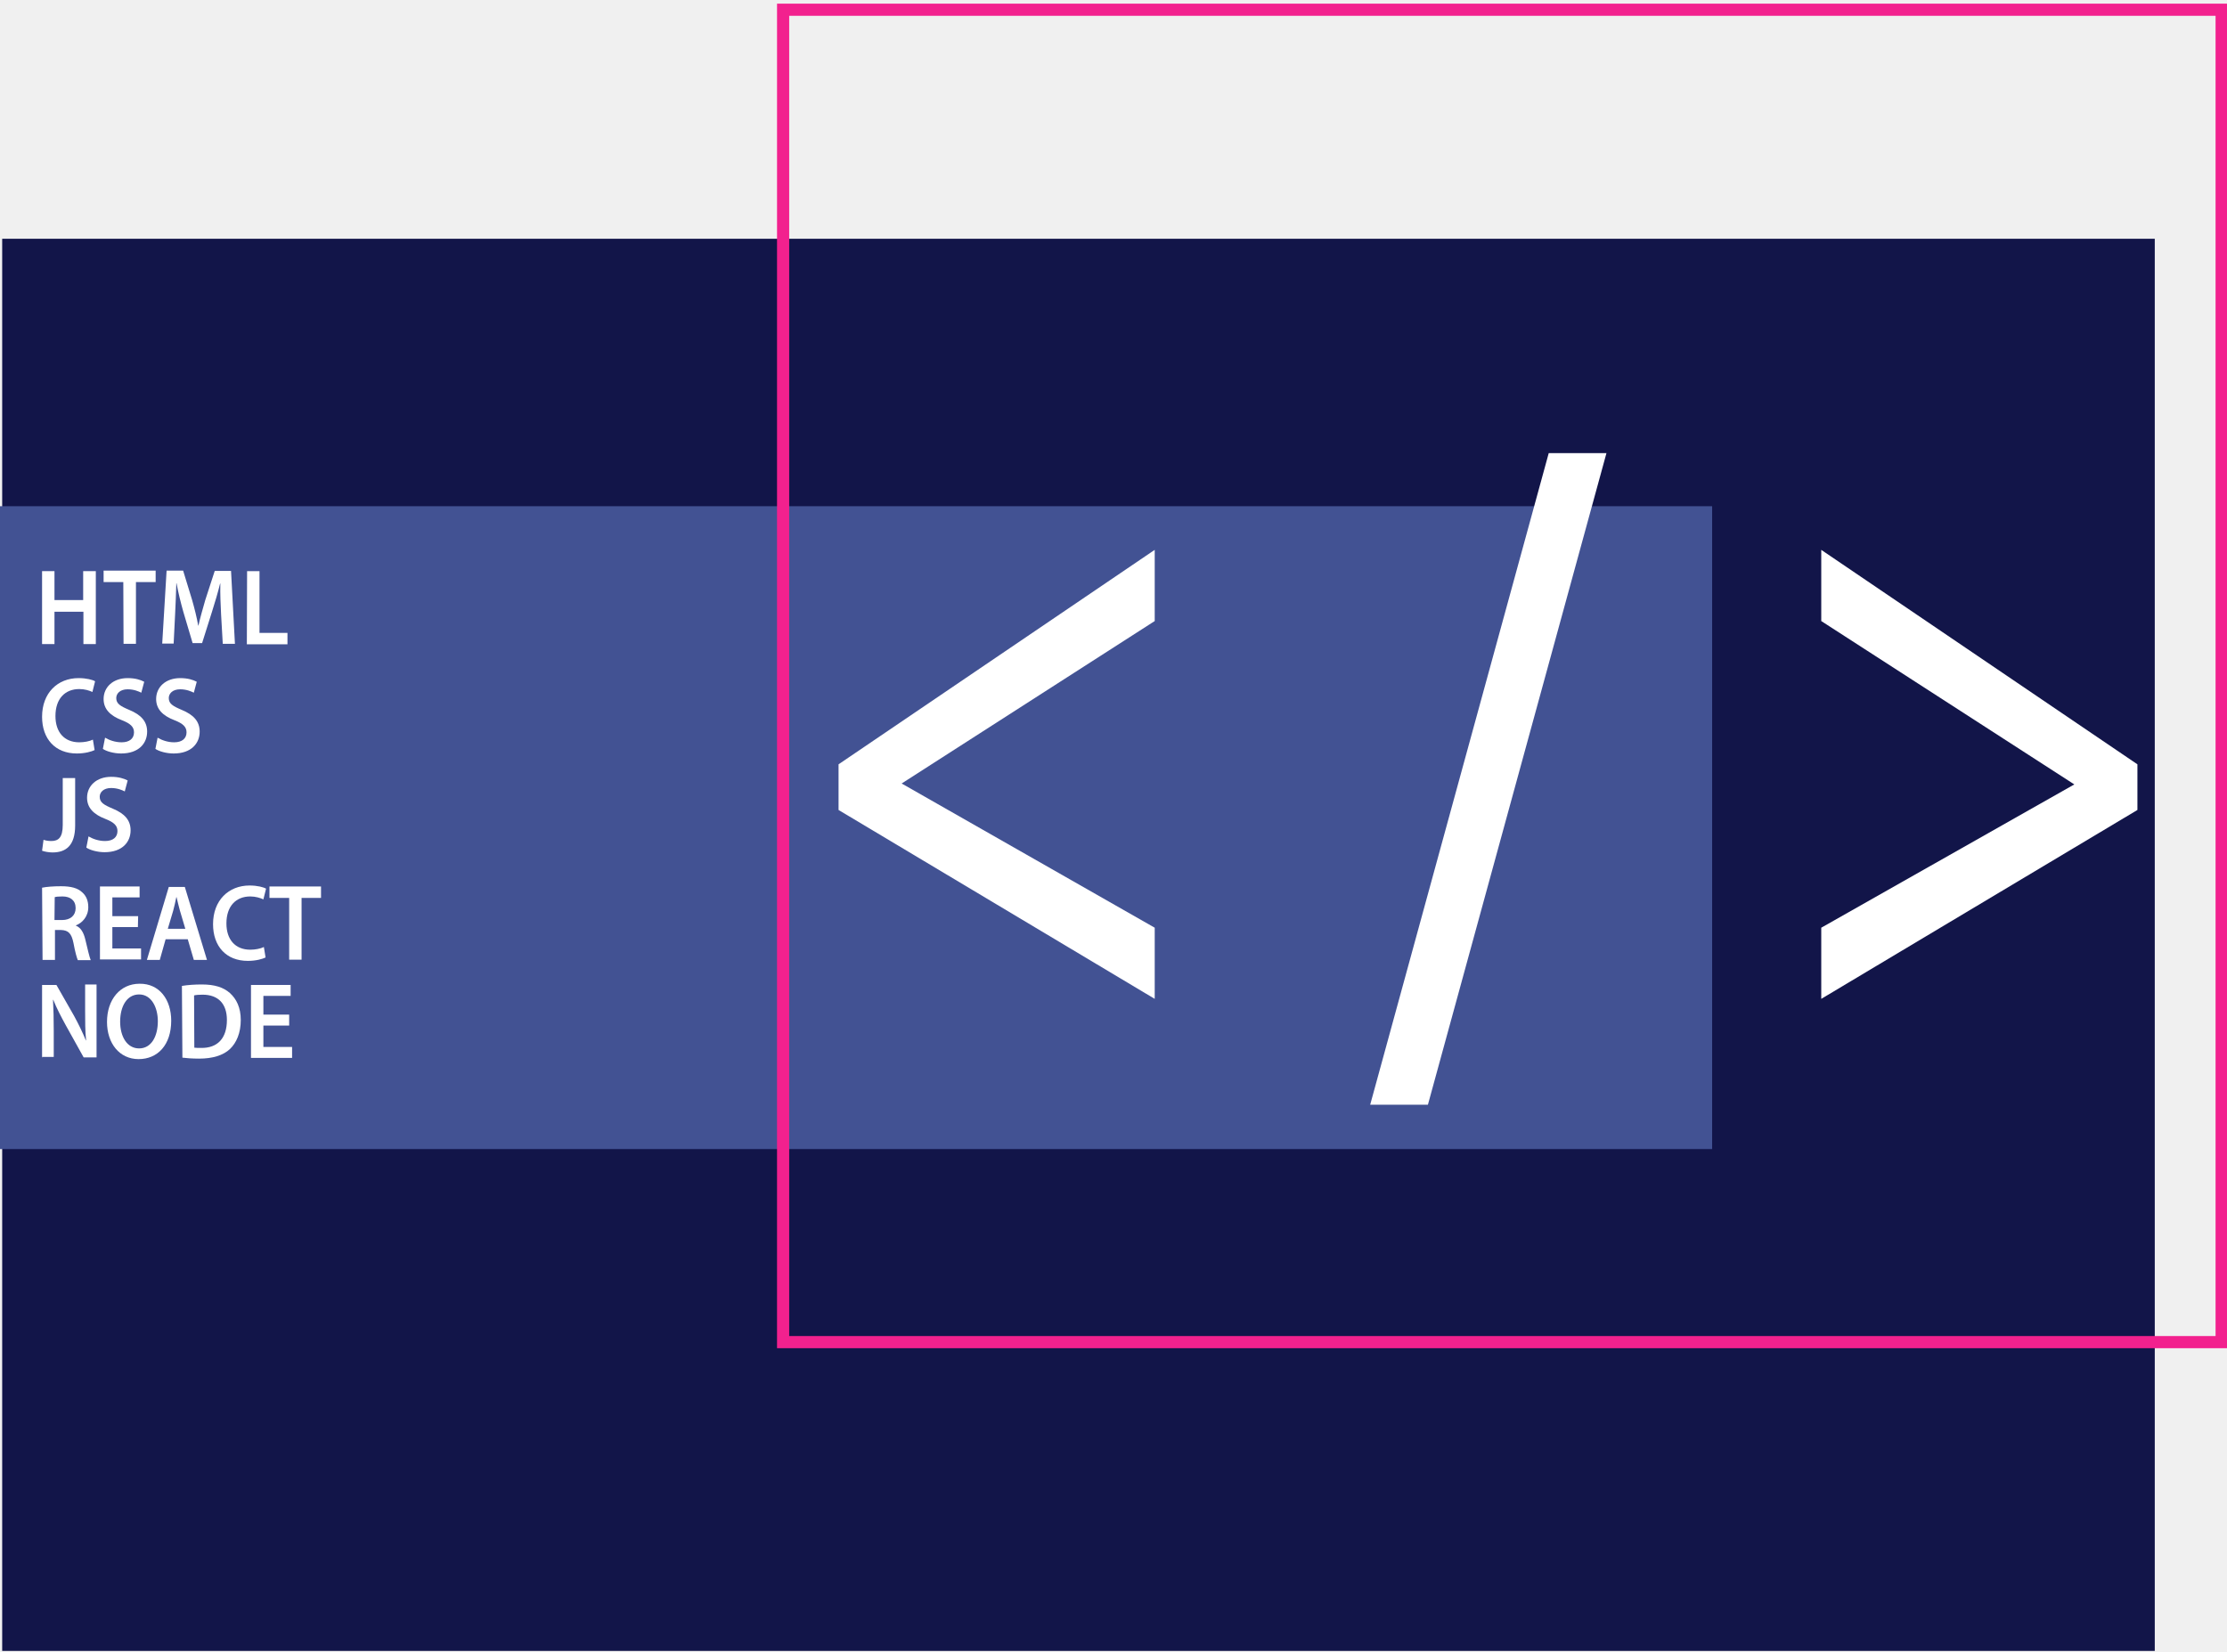
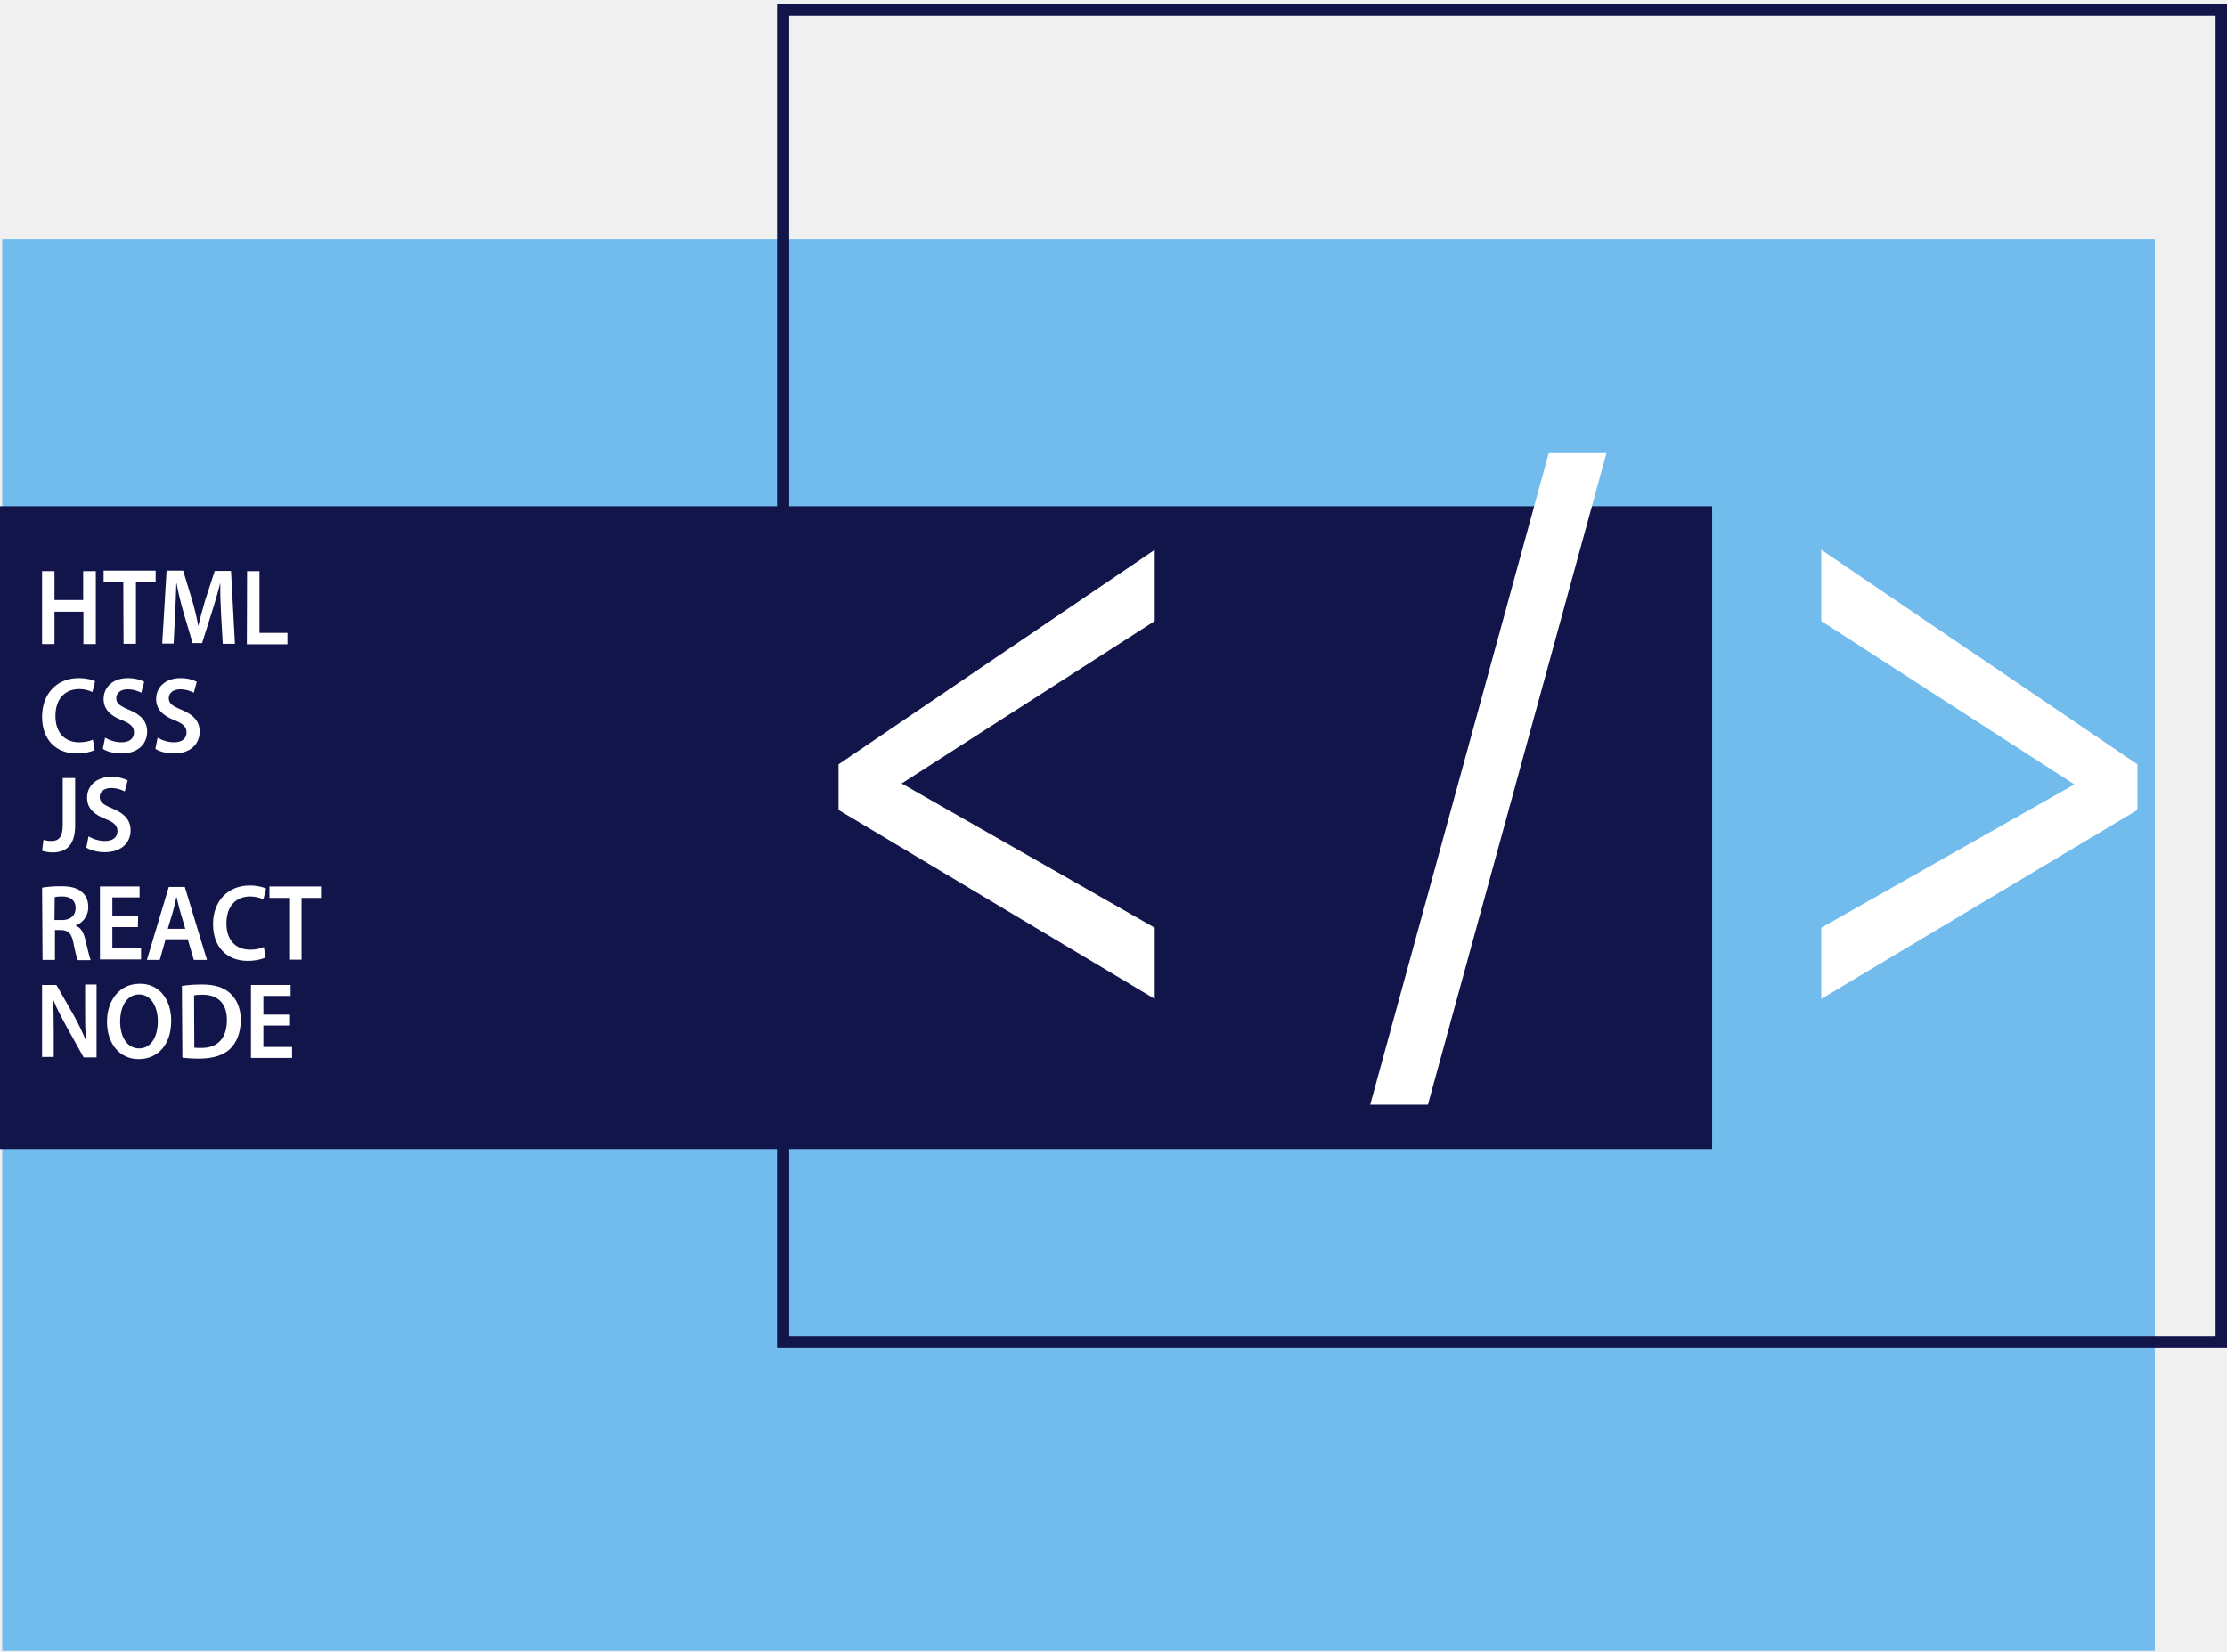
<svg xmlns="http://www.w3.org/2000/svg" version="1.1" id="f1410098-b6ef-424e-beee-8c1519bc1d1f" x="0px" y="0px" viewBox="0 0 915.7 679.3" style="enable-background:new 0 0 915.7 679.3;" xml:space="preserve">
  <style type="text/css">
- 	.st0{fill:#121549;}
- 	.st1{fill:#425293;}
- 	.st2{fill:none;stroke:#F2218E;stroke-width:5;stroke-miterlimit:10;}
+ 	.st0{fill:#71BCED;}
+ 	.st1{fill:#121549;}
+ 	.st2{fill:none;stroke:#121549;stroke-width:5;stroke-miterlimit:10;}
	.st3{fill:#FFFFFF;}
	.st4{font-family:'ArialMT';}
	.st5{font-size:375.36px;}
</style>
  <g>
    <rect x="0.9" y="98.2" class="st0" width="885.1" height="580.8" />
    <rect x="-0.1" y="208.2" class="st1" width="704.1" height="264.4" />
    <rect x="322" y="4" class="st2" width="591.5" height="548" />
    <g>
      <g>
        <g>
          <path class="st3" d="M25.8,320h5.1v19.5c0,8.3-3.8,11.1-9.3,11.1c-1.4,0-3.2-0.3-4.3-0.7l0.6-4.5c0.8,0.3,1.9,0.5,3.2,0.5      c2.9,0,4.7-1.4,4.7-6.6V320L25.8,320z" />
          <path class="st3" d="M36.4,344c1.7,1,4.1,1.9,6.8,1.9c3.3,0,5.1-1.6,5.1-4.1c0-2.2-1.4-3.6-5-5c-4.7-1.8-7.5-4.5-7.5-8.7      c0-4.9,3.9-8.6,9.9-8.6c3.1,0,5.3,0.7,6.8,1.5l-1.2,4.5c-1-0.5-3-1.4-5.6-1.4c-3.2,0-4.7,1.8-4.7,3.6c0,2.3,1.6,3.3,5.4,4.9      c4.8,2,7.3,4.7,7.3,8.9c0,4.8-3.4,9-10.7,9c-3,0-6.1-0.9-7.5-1.9L36.4,344z" />
        </g>
      </g>
      <g>
        <g>
          <path class="st3" d="M38.9,308.5c-1.2,0.6-3.9,1.4-7.3,1.4c-8.9,0-14.3-6-14.3-15.1c0-9.8,6.4-15.9,15-15.9      c3.3,0,5.8,0.7,6.8,1.3l-1.1,4.4c-1.3-0.6-3.2-1.2-5.4-1.2c-5.8,0-9.8,3.9-9.8,11.1c0,6.6,3.6,10.8,9.8,10.8      c2,0,4.2-0.4,5.6-1.1L38.9,308.5z" />
          <path class="st3" d="M43.2,303.4c1.7,1,4.1,1.9,6.8,1.9c3.3,0,5.1-1.6,5.1-4.1c0-2.2-1.4-3.6-5-5c-4.7-1.8-7.5-4.5-7.5-8.7      c0-4.9,3.9-8.6,9.9-8.6c3.1,0,5.3,0.7,6.8,1.5l-1.2,4.5c-1-0.5-3-1.4-5.6-1.4c-3.2,0-4.7,1.8-4.7,3.6c0,2.3,1.6,3.3,5.4,4.9      c4.8,2,7.3,4.7,7.3,8.9c0,4.8-3.4,9-10.7,9c-3,0-6.1-0.9-7.5-1.9L43.2,303.4z" />
          <path class="st3" d="M64.8,303.4c1.7,1,4.1,1.9,6.8,1.9c3.3,0,5.1-1.6,5.1-4.1c0-2.2-1.4-3.6-5-5c-4.7-1.8-7.5-4.5-7.5-8.7      c0-4.9,3.9-8.6,9.9-8.6c3.1,0,5.3,0.7,6.8,1.5l-1.2,4.5c-1-0.5-3-1.4-5.6-1.4c-3.2,0-4.7,1.8-4.7,3.6c0,2.3,1.6,3.3,5.4,4.9      c4.8,2,7.3,4.7,7.3,8.9c0,4.8-3.4,9-10.7,9c-3,0-6.1-0.9-7.5-1.9L64.8,303.4z" />
        </g>
      </g>
      <g>
        <g>
          <path class="st3" d="M22.4,234.9v11.9h11.8v-11.9h5.2v30h-5.1v-13.3H22.4v13.3h-5.1v-30H22.4L22.4,234.9z" />
          <path class="st3" d="M50.7,239.4h-8.1v-4.7H64v4.7h-8.1v25.4h-5.1L50.7,239.4L50.7,239.4z" />
          <path class="st3" d="M90.9,252.6c-0.2-3.9-0.4-8.5-0.3-12.6h-0.1c-0.9,3.7-2.1,7.7-3.3,11.5l-4.1,13h-3.9l-3.8-12.8      c-1.1-3.9-2.1-7.9-2.8-11.8h-0.1c-0.1,3.9-0.3,8.7-0.5,12.8l-0.6,12h-4.7l1.8-30h6.8l3.7,12.1c1,3.5,1.9,7.1,2.5,10.5h0.1      c0.7-3.3,1.8-6.9,2.8-10.5l3.9-12H95l1.6,30h-5L90.9,252.6z" />
          <path class="st3" d="M101.6,234.9h5.1v25.4h11.5v4.7h-16.7L101.6,234.9L101.6,234.9z" />
        </g>
      </g>
      <g>
        <g>
          <path class="st3" d="M17.3,365.1c1.9-0.4,4.8-0.6,7.8-0.6c4,0,6.8,0.7,8.7,2.5c1.6,1.4,2.5,3.4,2.5,6.1c0,3.9-2.5,6.5-5.1,7.5      v0.1c2,0.8,3.2,2.8,3.9,5.8c0.9,3.8,1.7,7.2,2.2,8.4H32c-0.4-0.9-1.1-3.3-1.8-7.1c-0.8-3.9-2.1-5.2-5.1-5.3h-2.5v12.3h-5.1      L17.3,365.1L17.3,365.1L17.3,365.1z M22.4,378.4h3.1c3.5,0,5.6-1.9,5.6-4.9c0-3.2-2.2-4.8-5.4-4.8c-1.6,0-2.7,0.1-3.2,0.3      L22.4,378.4L22.4,378.4z" />
          <path class="st3" d="M56.7,381.3H46.2v8.8H58v4.5H41.1v-30h16.3v4.5H46.2v7.7h10.6L56.7,381.3L56.7,381.3z" />
          <path class="st3" d="M68.1,386.3l-2.4,8.5h-5.3l9-30H76l9.1,30h-5.4l-2.5-8.5H68.1z M76.2,382l-2.2-7.4c-0.5-1.8-1-3.9-1.4-5.6      h-0.1c-0.4,1.8-0.8,3.9-1.3,5.6L69,382H76.2z" />
          <path class="st3" d="M109.2,393.8c-1.2,0.6-3.9,1.4-7.3,1.4c-8.9,0-14.3-6-14.3-15.1c0-9.8,6.4-15.9,15-15.9      c3.3,0,5.8,0.7,6.8,1.3l-1.1,4.4c-1.3-0.6-3.2-1.2-5.4-1.2c-5.8,0-9.8,3.9-9.8,11.1c0,6.6,3.6,10.8,9.8,10.8      c2,0,4.2-0.4,5.6-1.1L109.2,393.8z" />
          <path class="st3" d="M118.9,369.3h-8.1v-4.7H132v4.7h-8v25.4h-5.1V369.3L118.9,369.3z" />
        </g>
      </g>
      <g>
        <g>
          <path class="st3" d="M17.3,435.1v-30h5.9l7.3,12.8c1.8,3.3,3.5,6.8,4.8,10h0.1C35,424,35,420,35,415.4v-10.5h4.7v30h-5.3      L27,421.6c-1.8-3.3-3.7-6.9-5.1-10.4h-0.1c0.2,3.9,0.3,7.9,0.3,12.8v10.7h-4.7L17.3,435.1L17.3,435.1z" />
          <path class="st3" d="M70.4,419.8c0,10-5.6,15.8-13.4,15.8c-7.9,0-13-6.5-13-15.3c0-9.2,5.4-15.7,13.4-15.7      C65.6,404.5,70.4,411.2,70.4,419.8z M49.4,420.2c0,6.1,2.8,11,7.8,11s7.7-4.9,7.7-11.2c0-5.6-2.6-11-7.7-11S49.4,414,49.4,420.2      z" />
          <path class="st3" d="M74.8,405.5c2.3-0.4,5.2-0.6,8.2-0.6c5.3,0,8.9,1.2,11.5,3.5c2.7,2.4,4.5,6,4.5,11.1      c0,5.4-1.8,9.4-4.4,11.9c-2.8,2.7-7.3,4-12.7,4c-3,0-5.3-0.2-6.9-0.4L74.8,405.5L74.8,405.5z M79.9,430.9      c0.7,0.1,1.8,0.1,2.8,0.1c6.7,0.1,10.6-3.9,10.6-11.5c0-6.6-3.5-10.4-10-10.4c-1.6,0-2.7,0.1-3.5,0.3L79.9,430.9L79.9,430.9z" />
          <path class="st3" d="M118.9,421.8h-10.6v8.8h11.8v4.5h-16.9v-30h16.3v4.5h-11.2v7.7h10.6V421.8L118.9,421.8z" />
        </g>
      </g>
    </g>
  </g>
  <text transform="matrix(0.7353 0 0 1 331 454.3691)" class="st3 st4 st5">&lt; / &gt;</text>
</svg>
